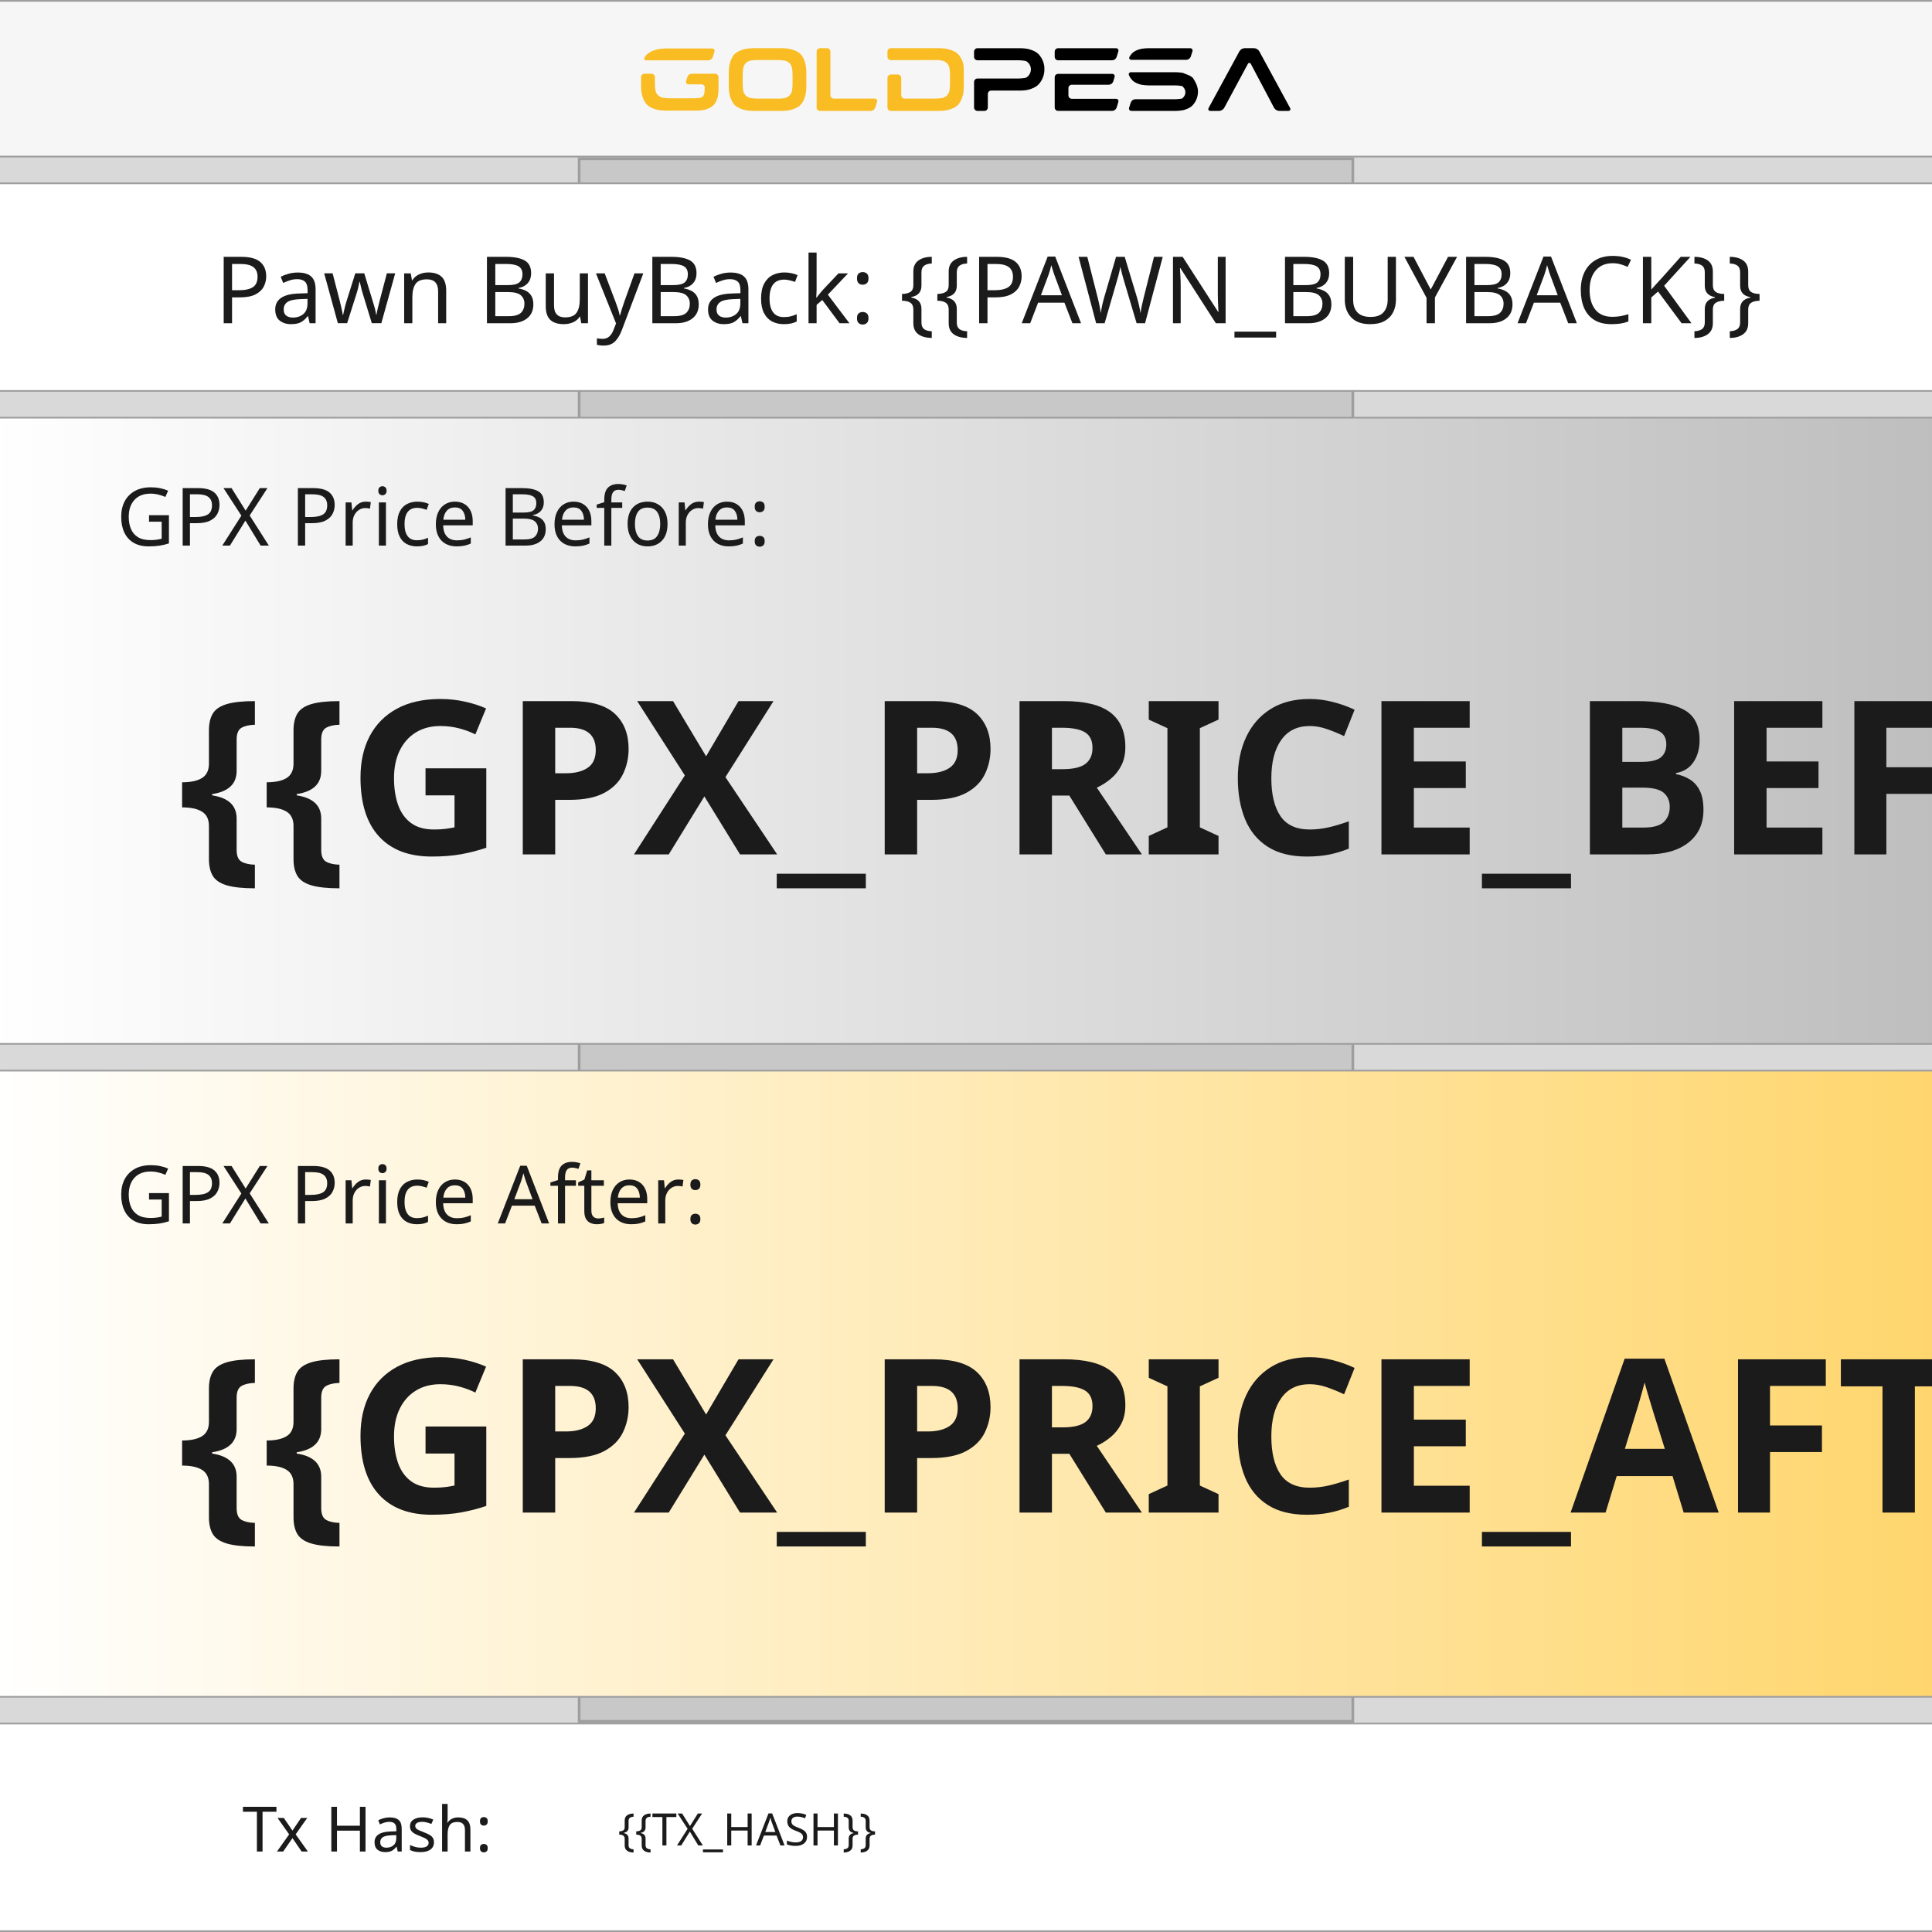
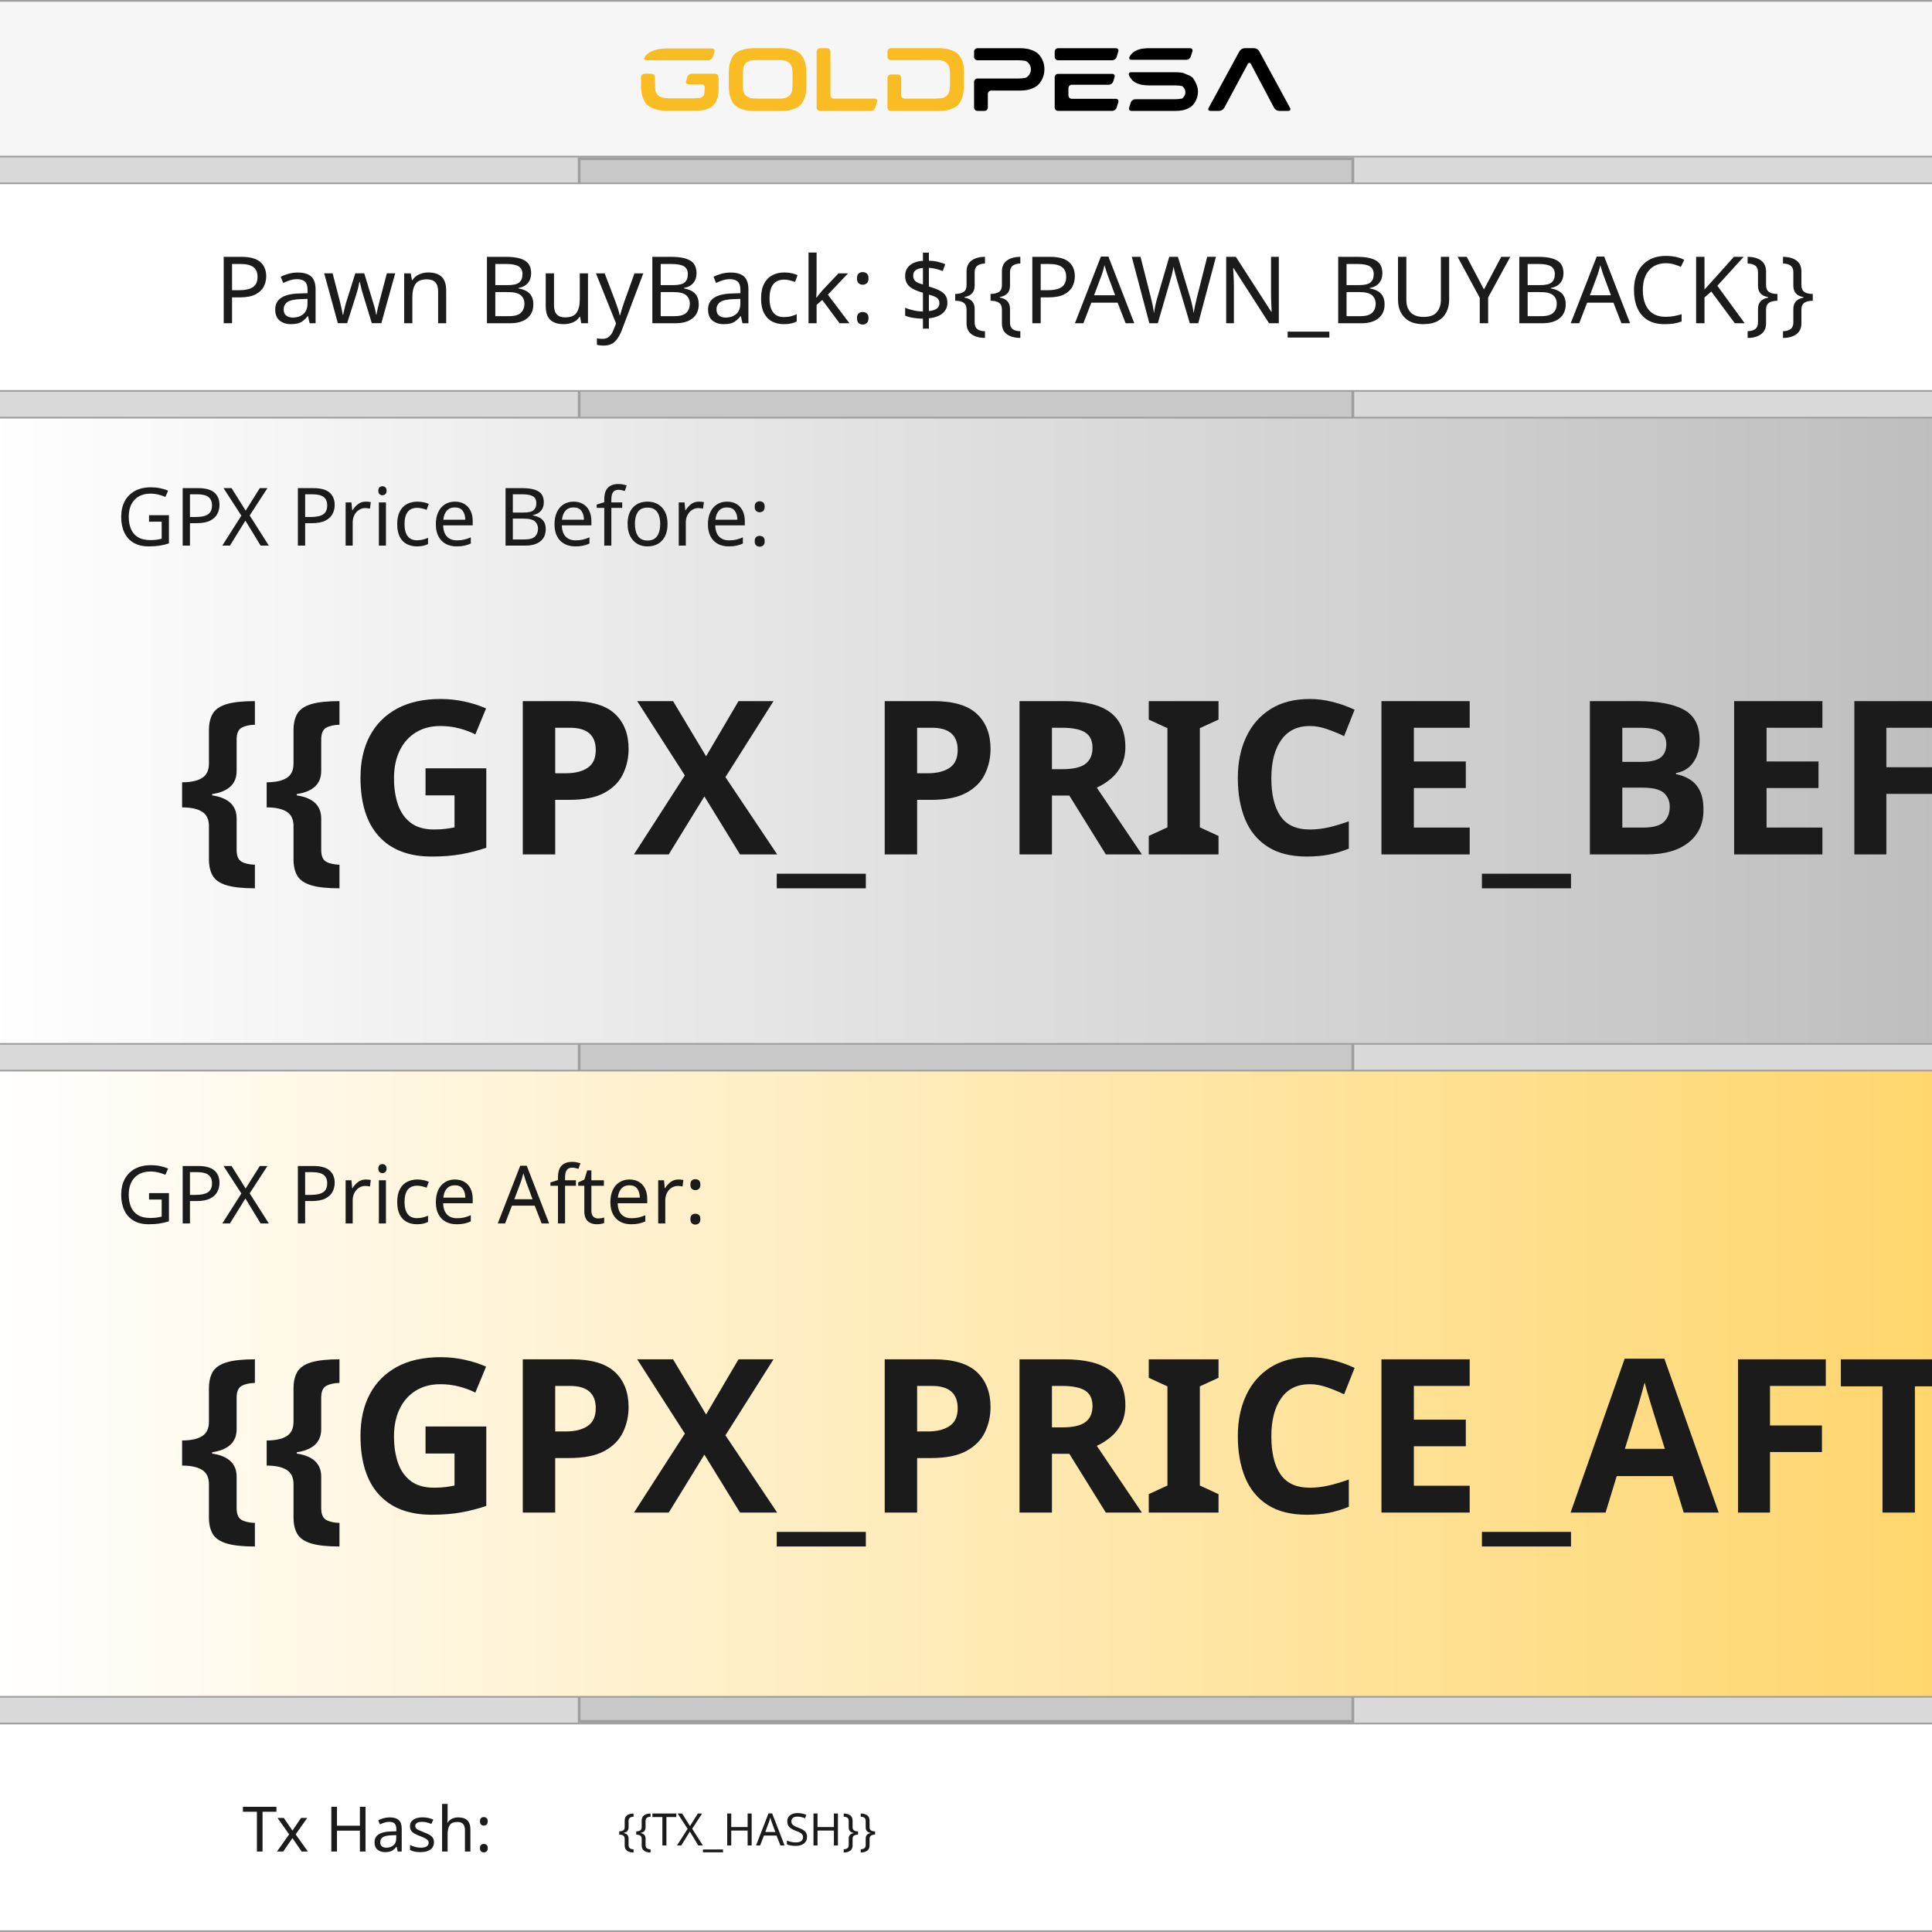
<svg xmlns="http://www.w3.org/2000/svg" width="1080" height="1080" viewBox="0 0 1080 1080" fill="none">
  <g clip-path="url(#clip0_2911_374)">
    <rect width="1080" height="1080" fill="#D9D9D9" />
    <rect x="323.75" y="88.75" width="432.5" height="873.5" fill="#C8C8C8" stroke="#9E9E9E" stroke-width="1.5" />
    <rect x="-11.526" y="102.474" width="1103.05" height="116.052" fill="white" stroke="#9E9E9E" stroke-width="0.948" />
    <text fill="#1B1B1B" xml:space="preserve" style="white-space: pre" font-family="Roboto Mono" font-size="52" letter-spacing="0em">
-       <tspan x="120" y="180.698">Pawn BuyBack: {{PAWN_BUYBACK}}</tspan>
+       <tspan x="120" y="180.698">Pawn BuyBack: ${{PAWN_BUYBACK}}</tspan>
    </text>
    <rect x="-6.526" y="963.474" width="1092.05" height="116.052" fill="white" stroke="#9E9E9E" stroke-width="0.948" />
    <text fill="#1B1B1B" xml:space="preserve" style="white-space: pre" font-family="Roboto Mono" font-size="35" letter-spacing="0em">
      <tspan x="135.453" y="1035.01">Tx Hash:</tspan>
    </text>
    <text fill="#1B1B1B" xml:space="preserve" style="white-space: pre" font-family="Roboto Mono" font-size="25" letter-spacing="0em">
      <tspan x="345.453" y="1031.62">{{TX_HASH}}</tspan>
    </text>
    <rect x="-6.526" y="598.474" width="1092.05" height="350.052" fill="url(#paint0_linear_2911_374)" stroke="#9E9E9E" stroke-width="0.948" />
    <text fill="#1B1B1B" xml:space="preserve" style="white-space: pre" font-family="Roboto Mono" font-size="45" letter-spacing="0em">
      <tspan x="65" y="683.913">GPX Price After:</tspan>
    </text>
    <text fill="#1B1B1B" xml:space="preserve" style="white-space: pre" font-family="Roboto Mono" font-size="120" font-weight="bold" letter-spacing="0em">
      <tspan x="100" y="845.545">{{GPX_PRICE_AFTER}}</tspan>
    </text>
    <rect x="-6.526" y="233.474" width="1092.05" height="350.052" fill="url(#paint1_linear_2911_374)" stroke="#9E9E9E" stroke-width="0.948" />
    <text fill="#1B1B1B" xml:space="preserve" style="white-space: pre" font-family="Roboto Mono" font-size="45" letter-spacing="0em">
      <tspan x="65" y="304.979">GPX Price Before:</tspan>
    </text>
    <text fill="#1B1B1B" xml:space="preserve" style="white-space: pre" font-family="Roboto Mono" font-size="120" font-weight="bold" letter-spacing="0em">
      <tspan x="100" y="477.611">{{GPX_PRICE_BEFORE}}</tspan>
    </text>
    <rect x="-6.525" y="0.475" width="1092.05" height="87.05" fill="#F6F6F6" stroke="#9E9E9E" stroke-width="0.95" />
    <g clip-path="url(#clip1_2911_374)">
      <path d="M360.267 41.224C359.763 41.225 359.28 41.426 358.923 41.783C358.567 42.139 358.366 42.623 358.364 43.127V48.48C358.384 49.746 358.498 51.01 358.705 52.259C358.705 52.259 359.396 56.044 361.514 58.388C363.667 60.7 368.07 61.489 368.07 61.489C369.319 61.695 370.582 61.807 371.848 61.825H389.779C391.043 61.803 392.304 61.677 393.548 61.448C393.548 61.448 396.829 60.782 398.743 58.88C400.671 57.005 401.283 53.868 401.283 53.868C401.504 52.622 401.626 51.361 401.647 50.095V43.127C401.645 42.623 401.444 42.14 401.087 41.783C400.731 41.427 400.248 41.225 399.744 41.224H386.658C386.114 41.248 385.59 41.435 385.154 41.76C384.717 42.085 384.388 42.534 384.21 43.048L383.533 45.315C383.232 46.319 383.843 47.14 384.89 47.14H392.05C393.096 47.14 393.953 47.869 393.953 48.761C393.953 49.653 393.851 51.235 393.727 52.273C393.625 52.857 393.358 53.4 392.959 53.839C392.552 54.278 392.014 54.574 391.425 54.681C390.169 54.843 388.904 54.933 387.638 54.949H374.154C372.889 54.929 371.627 54.814 370.379 54.605C369.43 54.388 368.555 53.925 367.842 53.262C367.131 52.562 366.638 51.672 366.42 50.699C366.217 49.449 366.106 48.186 366.087 46.92V43.126C366.085 42.622 365.884 42.139 365.528 41.782C365.172 41.426 364.689 41.225 364.185 41.223H360.267V41.224Z" fill="#F9BC22" />
      <path d="M360.354 32.053C359.852 32.973 360.298 33.724 361.345 33.724H395.991C396.536 33.699 397.061 33.513 397.5 33.189C397.938 32.866 398.271 32.419 398.454 31.905L399.368 28.931C399.675 27.93 399.071 27.113 398.025 27.113H371.939C370.673 27.132 369.41 27.244 368.161 27.447C368.161 27.447 363.661 28.253 361.569 30.5C361.11 30.973 360.703 31.494 360.354 32.053Z" fill="#F9BC22" />
      <path d="M437.247 61.998H420.9C419.634 61.98 418.371 61.868 417.122 61.662C416.281 61.495 415.454 61.266 414.646 60.977C413.902 60.718 413.181 60.397 412.49 60.017C411.773 59.633 411.12 59.139 410.555 58.555C410.031 57.965 409.583 57.312 409.22 56.612C408.882 55.968 408.592 55.301 408.353 54.615C408.097 53.901 407.893 53.17 407.742 52.427C407.535 51.179 407.421 49.917 407.402 48.651V40.285C407.421 39.02 407.532 37.757 407.734 36.507C407.884 35.749 408.087 35.003 408.342 34.274C408.578 33.581 408.865 32.907 409.202 32.257C409.558 31.56 410.002 30.912 410.524 30.328C411.082 29.755 411.728 29.274 412.438 28.903C413.134 28.529 413.86 28.214 414.608 27.959C415.429 27.672 416.269 27.444 417.122 27.276C418.372 27.071 419.634 26.959 420.9 26.94V26.941H437.249C438.515 26.96 439.778 27.071 441.028 27.273C441.886 27.441 442.732 27.67 443.559 27.957C444.308 28.211 445.034 28.527 445.73 28.902C446.435 29.271 447.075 29.753 447.623 30.329C448.144 30.904 448.588 31.544 448.945 32.234C449.281 32.874 449.568 33.539 449.804 34.222C450.058 34.94 450.261 35.675 450.41 36.421C450.615 37.671 450.727 38.934 450.746 40.2V48.739C450.726 50.004 450.608 51.265 450.394 52.511C450.24 53.248 450.034 53.972 449.778 54.68C449.539 55.357 449.249 56.016 448.913 56.651C448.554 57.338 448.11 57.978 447.591 58.555C447.035 59.142 446.389 59.636 445.677 60.019C444.986 60.4 444.264 60.721 443.519 60.98C442.706 61.269 441.873 61.498 441.027 61.665C439.777 61.868 438.514 61.98 437.247 61.998ZM423.23 33.552C421.964 33.571 420.702 33.679 419.451 33.877C419.16 33.938 418.875 34.026 418.601 34.141C417.965 34.398 417.385 34.775 416.892 35.251C416.417 35.744 416.043 36.325 415.79 36.961C415.672 37.244 415.579 37.537 415.512 37.837C415.293 39.083 415.172 40.344 415.152 41.609V47.178C415.171 48.443 415.285 49.705 415.492 50.953C415.554 51.239 415.646 51.519 415.765 51.786C416.031 52.408 416.42 52.969 416.911 53.435C417.411 53.902 417.993 54.274 418.627 54.532C418.893 54.645 419.17 54.732 419.453 54.792C420.703 54.992 421.966 55.101 423.232 55.119H436.851C436.854 55.119 437.697 54.968 438.728 54.78C439.024 54.717 439.313 54.628 439.593 54.514C440.221 54.268 440.795 53.902 441.283 53.437C441.556 53.181 441.797 52.892 441.999 52.577C442.168 52.313 442.314 52.035 442.435 51.746C442.555 51.464 442.648 51.171 442.711 50.871C442.913 49.622 443.024 48.359 443.043 47.093V41.599C443.023 40.334 442.908 39.071 442.699 37.823C442.634 37.52 442.541 37.224 442.421 36.939C442.302 36.649 442.159 36.37 441.992 36.104C441.796 35.791 441.562 35.503 441.296 35.247C440.801 34.766 440.216 34.387 439.574 34.131C439.298 34.016 439.011 33.928 438.717 33.869C437.467 33.676 436.204 33.571 434.939 33.553L423.23 33.552Z" fill="#F9BC22" />
      <path d="M456.501 60.097C456.503 60.601 456.704 61.084 457.061 61.44C457.417 61.796 457.901 61.997 458.405 61.998H486.793C487.338 61.974 487.863 61.788 488.302 61.464C488.741 61.14 489.074 60.693 489.259 60.18L490.259 56.941C490.568 55.939 489.965 55.121 488.919 55.121H466.103C465.599 55.12 465.116 54.919 464.759 54.562C464.402 54.206 464.201 53.723 464.2 53.219V28.843C464.198 28.339 463.997 27.855 463.64 27.499C463.284 27.142 462.801 26.941 462.296 26.94H458.406C457.902 26.941 457.418 27.142 457.062 27.499C456.705 27.855 456.504 28.339 456.503 28.843V60.097H456.501Z" fill="#F9BC22" />
      <path d="M496.096 60.098C496.097 60.602 496.299 61.085 496.655 61.442C497.012 61.798 497.495 61.999 497.999 62H525.256C526.522 61.981 527.784 61.87 529.034 61.667C529.034 61.667 533.52 60.871 535.618 58.551C537.699 56.272 538.403 52.513 538.403 52.513C538.616 51.266 538.734 50.005 538.753 48.74V40.197C538.753 39.151 538.709 37.705 538.656 36.982C538.534 36.143 538.366 35.312 538.151 34.491C538.15 34.49 537.789 33.711 537.348 32.761C536.892 31.871 536.312 31.05 535.624 30.324C533.582 28.074 529.034 27.27 529.034 27.27C527.784 27.068 526.521 26.957 525.255 26.938H497.999C497.495 26.94 497.011 27.141 496.655 27.497C496.298 27.854 496.097 28.337 496.096 28.841V31.701C496.097 32.206 496.298 32.688 496.655 33.045C497.012 33.401 497.495 33.602 497.999 33.603L522.947 33.592C523.993 33.591 524.911 33.591 524.987 33.592C525.063 33.594 526.09 33.788 527.115 34.006C527.95 34.242 528.709 34.694 529.315 35.316C530.029 36.018 530.522 36.914 530.731 37.894C530.93 39.144 531.039 40.407 531.058 41.673V47.101C531.038 48.367 530.926 49.63 530.721 50.88C530.498 51.856 529.996 52.746 529.277 53.442C528.566 54.11 527.688 54.575 526.736 54.788C525.487 54.996 524.225 55.11 522.959 55.129H505.696C505.192 55.128 504.709 54.927 504.352 54.571C503.995 54.214 503.794 53.731 503.793 53.227V43.555C503.791 43.051 503.59 42.568 503.233 42.211C502.877 41.854 502.394 41.653 501.889 41.652H498C497.496 41.653 497.013 41.854 496.656 42.211C496.3 42.568 496.099 43.051 496.097 43.555V60.098H496.096Z" fill="#F9BC22" />
      <path d="M544.509 60.093C544.51 60.597 544.712 61.08 545.068 61.436C545.425 61.792 545.908 61.993 546.412 61.995H550.301C550.805 61.993 551.288 61.792 551.645 61.436C552.002 61.08 552.203 60.597 552.204 60.093V52.536C552.206 52.032 552.407 51.549 552.764 51.193C553.12 50.836 553.604 50.636 554.108 50.634H570.526C571.791 50.614 573.053 50.495 574.3 50.277C574.3 50.277 578.497 49.477 580.651 47.098C582.737 44.788 583.872 41.776 583.83 38.664C583.872 35.598 582.734 32.633 580.653 30.381C578.551 28.069 574.301 27.288 574.301 27.288C573.053 27.078 571.791 26.963 570.526 26.943H546.412C545.908 26.945 545.425 27.146 545.068 27.503C544.711 27.859 544.51 28.342 544.509 28.846V31.79C544.51 32.294 544.711 32.777 545.068 33.133C545.425 33.49 545.908 33.691 546.412 33.693H569.496C570.761 33.714 572.022 33.837 573.267 34.059C573.267 34.059 574.033 34.21 574.923 35.229C575.806 36.191 576.289 37.454 576.272 38.759C576.279 40.077 575.8 41.352 574.926 42.339C573.971 43.376 573.186 43.53 573.186 43.53C571.94 43.75 570.678 43.872 569.413 43.894H546.412C545.908 43.895 545.425 44.096 545.068 44.453C544.711 44.81 544.51 45.293 544.509 45.797V60.092V60.093Z" fill="black" />
      <path d="M589.589 60.089C589.59 60.593 589.791 61.076 590.148 61.432C590.505 61.789 590.988 61.989 591.492 61.991H621.741C622.285 61.967 622.81 61.781 623.248 61.457C623.685 61.132 624.016 60.685 624.198 60.171L625.144 57.05C625.449 56.048 624.841 55.23 623.795 55.23H599.16C598.656 55.228 598.172 55.027 597.816 54.67C597.459 54.313 597.258 53.83 597.257 53.325V49.268C597.258 48.764 597.459 48.281 597.816 47.924C598.172 47.567 598.656 47.366 599.16 47.364H619.848C620.392 47.34 620.917 47.154 621.355 46.829C621.792 46.505 622.123 46.057 622.304 45.543L623.043 43.116C623.348 42.114 622.739 41.295 621.693 41.295H591.49C590.986 41.296 590.503 41.497 590.146 41.854C589.79 42.211 589.589 42.694 589.587 43.198V60.089H589.589Z" fill="black" />
      <path d="M589.588 31.792C589.59 32.297 589.791 32.78 590.147 33.136C590.504 33.493 590.987 33.694 591.491 33.696H621.741C622.285 33.672 622.81 33.485 623.247 33.161C623.685 32.836 624.016 32.388 624.197 31.874L625.144 28.767C625.449 27.767 624.84 26.947 623.794 26.947H591.49C590.986 26.949 590.503 27.15 590.146 27.506C589.79 27.863 589.589 28.346 589.587 28.85V31.792H589.588Z" fill="black" />
      <path d="M631.193 60.181C630.877 61.18 631.475 61.996 632.521 61.996H657.418C658.683 61.974 659.944 61.852 661.189 61.629C661.189 61.629 664.859 60.908 666.776 58.759C668.691 56.638 669.729 53.869 669.679 51.012C669.679 48.109 667.789 45.094 667.789 45.094C667.233 44.206 666.778 43.48 666.777 43.479C666.775 43.478 666.081 42.977 665.231 42.366L661.194 40.718C659.945 40.511 658.683 40.398 657.417 40.378H641.071C641.039 40.378 640.066 40.364 639.02 40.364H632.289C631.242 40.364 630.712 41.156 631.112 42.123C631.533 43.047 632.094 43.9 632.773 44.655C634.63 46.732 638.162 47.393 638.162 47.393C639.409 47.605 640.671 47.721 641.937 47.741H657.211C658.467 47.765 659.718 47.9 660.95 48.145L661.638 48.935C662.289 49.677 662.644 50.633 662.637 51.62C662.63 52.607 662.26 53.558 661.599 54.291C661.366 54.573 661.112 54.838 660.84 55.083C659.597 55.318 658.337 55.447 657.073 55.469H634.587C634.041 55.494 633.515 55.679 633.074 56.002C632.633 56.325 632.298 56.771 632.109 57.283L631.193 60.181Z" fill="black" />
      <path d="M631.417 31.731C630.961 32.673 631.445 33.444 632.492 33.444H663.175C663.721 33.42 664.248 33.234 664.689 32.911C665.13 32.589 665.466 32.143 665.654 31.63L666.568 28.757C666.883 27.759 666.287 26.942 665.241 26.942H641.955C640.689 26.961 639.427 27.07 638.177 27.269C638.177 27.269 634.562 27.899 632.791 29.864C632.252 30.422 631.789 31.05 631.417 31.731Z" fill="black" />
      <path d="M712.241 60.316C712.534 60.803 712.942 61.211 713.429 61.504C713.916 61.797 714.467 61.966 715.034 61.998H720.153C721.199 61.998 721.646 61.244 721.147 60.327L703.909 28.612C703.61 28.128 703.198 27.722 702.708 27.431C702.218 27.14 701.665 26.972 701.097 26.94H695.691C695.122 26.972 694.569 27.141 694.08 27.432C693.59 27.723 693.178 28.128 692.878 28.612L675.641 60.327C675.141 61.247 675.588 61.998 676.635 61.998H681.52C682.088 61.966 682.64 61.797 683.129 61.505C683.618 61.213 684.028 60.807 684.325 60.322L697.5 35.836C697.997 34.913 698.803 34.916 699.293 35.843L712.241 60.316Z" fill="black" />
    </g>
  </g>
  <defs>
    <linearGradient id="paint0_linear_2911_374" x1="1086" y1="773.5" x2="-7" y2="773.5" gradientUnits="userSpaceOnUse">
      <stop stop-color="#FFD66D" />
      <stop offset="1" stop-color="white" />
    </linearGradient>
    <linearGradient id="paint1_linear_2911_374" x1="1086" y1="408.5" x2="-7" y2="408.5" gradientUnits="userSpaceOnUse">
      <stop stop-color="#BEBEBE" />
      <stop offset="1" stop-color="white" />
    </linearGradient>
    <clipPath id="clip0_2911_374">
      <rect width="1080" height="1080" fill="white" />
    </clipPath>
    <clipPath id="clip1_2911_374">
      <rect width="362.987" height="35.062" fill="white" transform="translate(358.364 26.938)" />
    </clipPath>
  </defs>
</svg>
